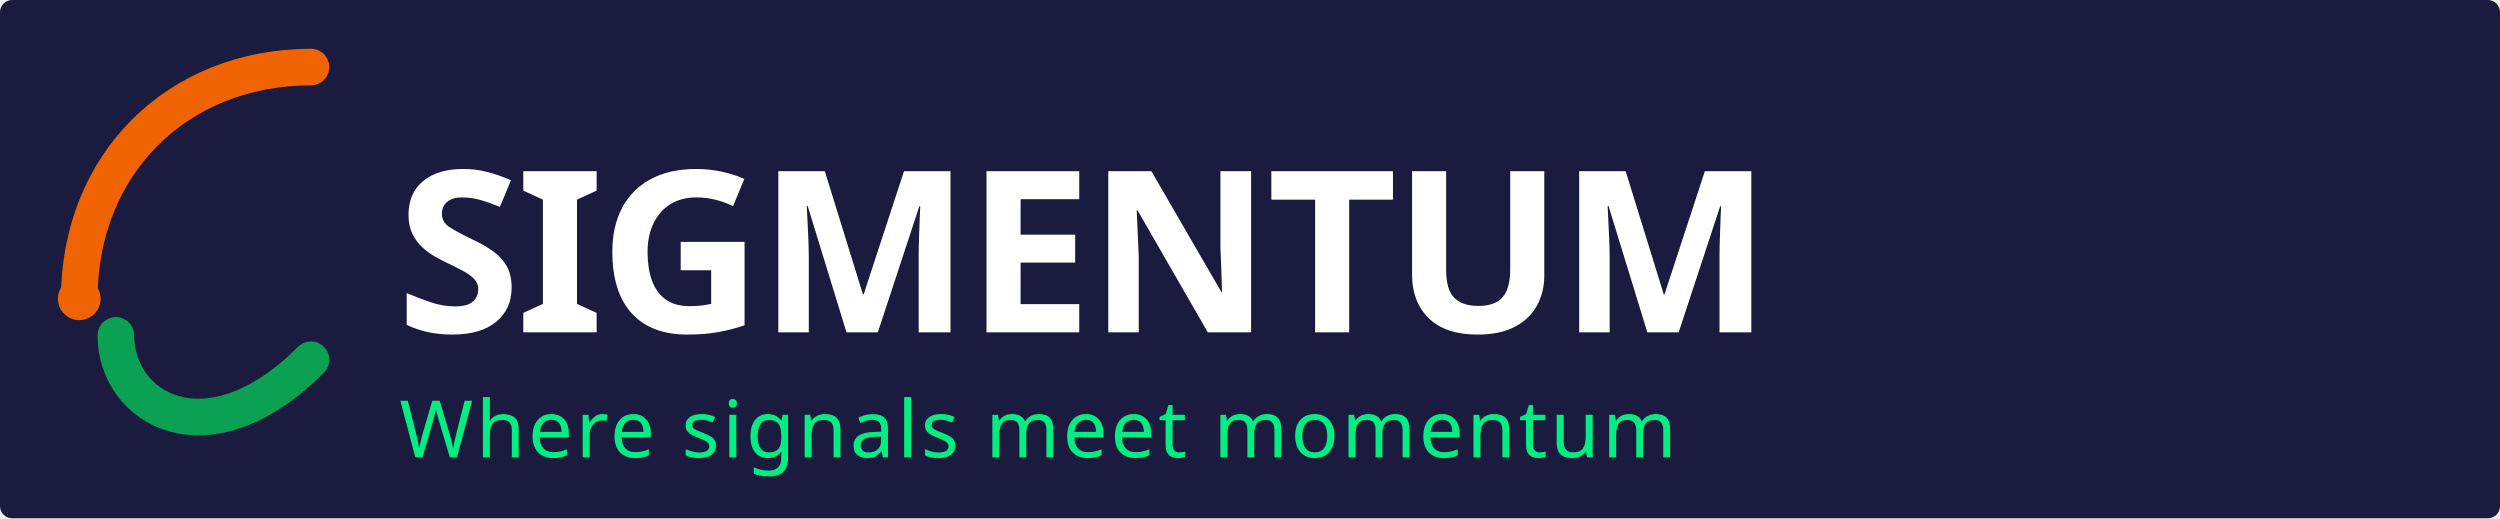
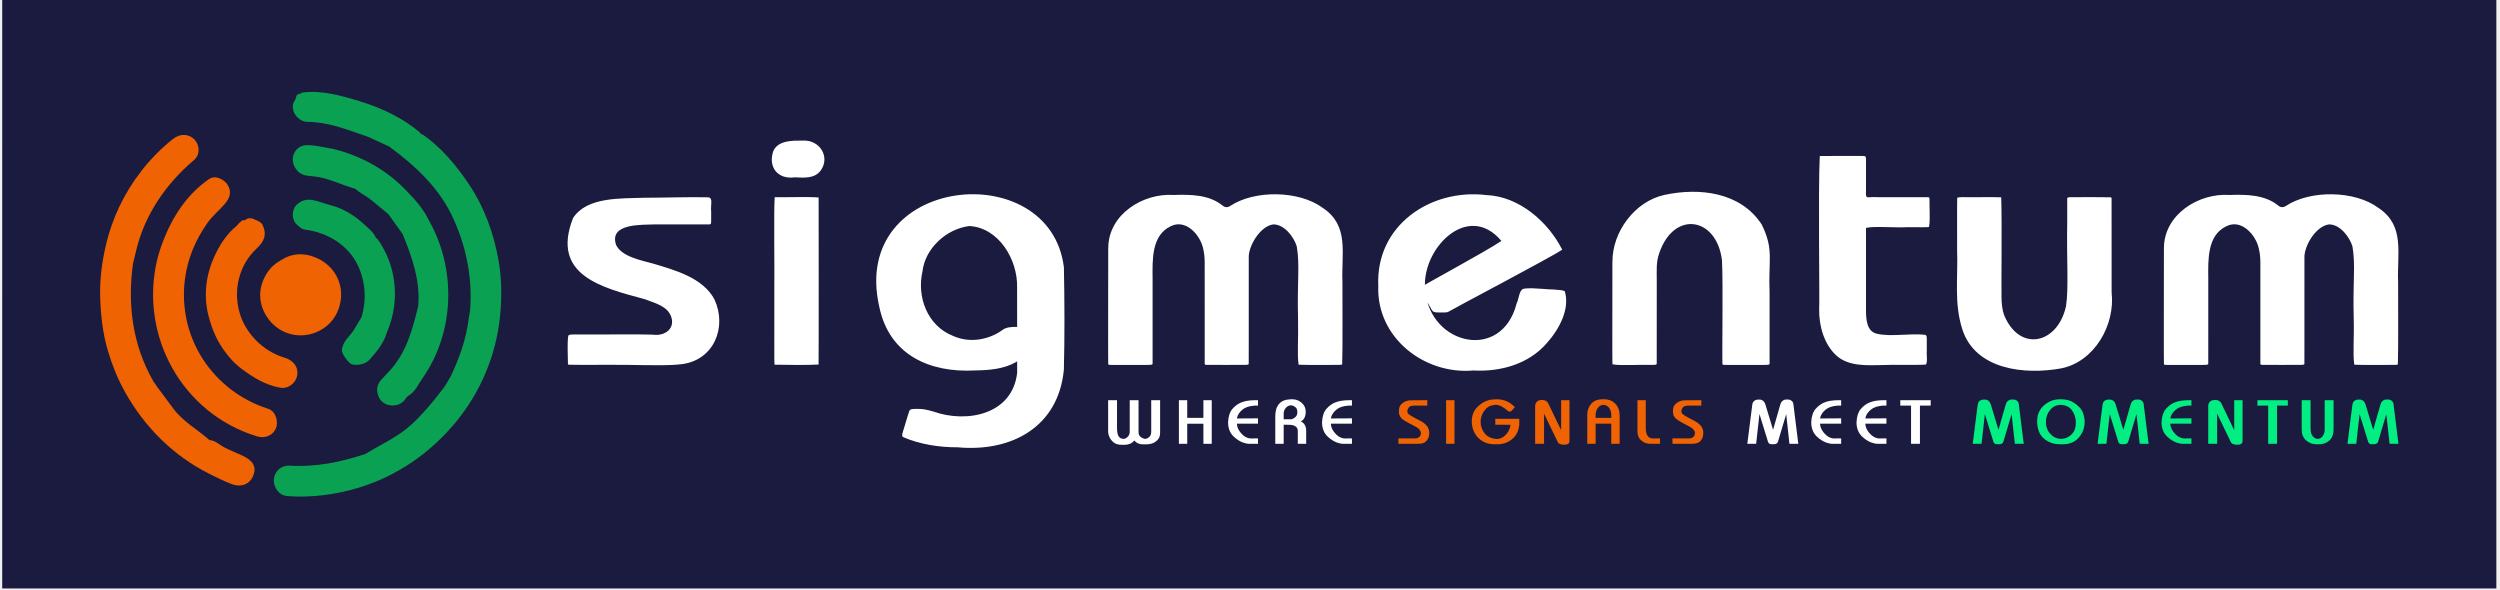
- <svg xmlns="http://www.w3.org/2000/svg" viewBox="0 0 1640 340" role="img" aria-label="Sigmentum — Where signals meet momentum">
-   <rect width="1640" height="340" fill="#1A1B3E" rx="8" />
-   <path d="M 52 196 C 52 108 116 44 204 44" stroke="#F06303" stroke-width="24" stroke-linecap="round" fill="none" />
-   <path d="M 76 220 C 76 268 136 304 204 236" stroke="#0AA152" stroke-width="24" stroke-linecap="round" fill="none" />
-   <circle cx="52" cy="196" r="14" fill="#F06303" />
-   <text x="260" y="218" font-family="'Space Grotesk',ui-sans-serif,system-ui,sans-serif" font-weight="700" font-size="148" fill="#FFFFFF" letter-spacing="-3">SIGMENTUM</text>
-   <text x="262" y="300" font-family="'Space Grotesk',ui-sans-serif,system-ui,sans-serif" font-weight="400" font-size="52" fill="#02EE82" letter-spacing="2">Where signals meet momentum</text>
+ <svg xmlns="http://www.w3.org/2000/svg" width="1704.01" height="402.05" aria-label="Sigmentum" viewBox="0 0 1704.01 402.05">
+   <defs>
+     <clipPath id="a">
+       <path d="M1.5 0h1700.02v401.1H1.5Zm0 0" />
+     </clipPath>
+   </defs>
+   <g clip-path="url(#a)">
+     <path fill="#1A1B3E" d="M1.5 401.1h1700.02V0H1.51Zm0 0" />
+   </g>
+   <path fill="#FFF" d="M445.66 228.16c6.74.84 14.27-3.39 12.04-11.62-2.36-7.93-11.07-9.83-18.33-12.65-29.33-7.87-63.95-16.32-48.83-55.16 9.33-14.77 32.97-13.33 48.5-13.94 13.4 0 30.42-.61 43.75-.3 3.46.51 1.4 4.92 1.95 9.86-.03 3.68.08 6.8-.1 7.8-.35 1.08-1.23.75-2.33.81h-35.9c-9.14.36-31.57-.84-26.45 14.03 3.72 8.05 17.84 10.62 24.88 12.59 15.19 4.53 34.1 9.62 42.11 24.44 8.73 18.89-.18 41.21-21.93 44.16-9.24 1.09-17.62.67-25.9.7-12.7-.47-45.51 0-51.53-.29-.26-.08-.4-.25-.48-.61.01-4.56-.63-15.08.3-19.32 1.01-.72 1.85-.66 3.34-.69 14.54.13 46.34-.25 54.59.13Zm82.67-93.75c7.82.13 22.48-.37 29.65.18.04 3.66.12 110.23-.04 113.88-8.31.46-22 .24-30.04.1-.28-.91-.04-24.75-.12-50.46.22-17.59-.44-52.22.24-63.66Zm-1.17-31.56c3.27-7.3 13.34-7.05 20.25-7.02 11.25-.57 18.59 11.01 12.07 20.28-4.22 5.83-11.5 5-17.91 4.77-11.38 1.53-18.07-6.93-14.6-17.58ZM636.1 280.48c23.02 8.2 54.06 2.04 57.2-26.42.03-15.86-.05-48.32-.04-58.15.48-18.92-12.43-40.7-32.54-41.86-15.69 1.98-30.14 15.2-31.96 30.93-3.99 17.63 3.51 37.06 20.55 43.84 10.94 5.12 24.07 3.16 33.79-3.77 2.4-2.08 6.88-2.39 10.36-2.2 3.48.25 1.42 4.85 1.96 10.27-.05 4.15.11 8.22-.1 10.19-.23 1.64-1.23 2.56-2.96 3.58-8.38 4.73-18.26 5.45-27.6 5.6-31.3 1.74-58.72-10.66-65.46-43.46-20.35-89.67 116.43-103.28 125.86-26.85.45 22.18.55 48.34-.02 69.76-3.69 39.2-35.8 56.31-72.44 52.94-12.62.05-25.78-2.04-36.93-6.88-1.57-.74-.64-2.65.59-6.8 1.23-3.97 2.62-8.87 3.35-10.85.52-1.67 2.22-1.65 5.2-1.65 4.18-.08 6.86.56 10.43 1.58Zm119.3-111.63c.18-22.64 23.55-37.4 44.68-35.96 11.63-.38 24.35-.26 33.65 7.56 1.63 1.1 3.11.96 4.72-.02 16.44-11.03 47.04-10.73 63.14 1.27 18.28 12.13 12.6 30.76 13.42 50.51-.06 15.39.23 44.17-.18 56.16-.26.36-2.04.34-4.59.34-7.45 0-18.73.14-25.1-.13-1.1-7.26-.04-17.33-.4-31.36-.65-26.22 1.35-36.34-.87-49.33-2-6.46-8.47-15.05-16.04-14.94-9.19 1.32-16.87 14.98-16.68 22.43v56.92c-.01 7.78 0 13.75-.02 15.57.08.78-.87.83-3.73.84-7.74.09-15.67-.06-23.74 0-1.75-.13-2.4.3-2.53-.87-.02-5.71 0-51.46-.01-65.8 0-4.41.11-7.94-1.05-12.65-2.02-9.4-12-20.52-22.29-15.09-12.92 6.22-12.28 22.82-12.17 35.46 0 17.59.02 53.02 0 58.06.07.83-.88.88-3.74.9-7.88.08-15.96-.07-24.15 0-1.31-.12-1.98.25-2.35-.55-.17-4.24.05-61.96 0-78.84Zm267.79-4.83c-23.23-27.32-55.37 6.77-51.67 34.23 3.2 36.83 51.96 48.43 62.2 8.67 1.7-3.55 1.55-8.35 4.33-9.99 4.17-.85 7.98-.3 12.57-.1 5.22.61 12.63.28 15.89 1.57 3.7 11.83-3.39 25.57-12.1 35.36-12.4 14.42-31.6 19.78-50.18 18.76-33.56 2.97-66.16-22.54-64.78-57.66-1.92-41.15 35.53-66.47 73.61-61.9 22.57.85 42.37 18.53 51.75 37.23-6.94 4.83-73.3 39.68-78.08 42.56-1.9.41-4.58.17-7.13.2-1.9-.07-2.83-.38-3.6-1.57-1.5-2.46-5.45-9.7-7.21-12.83-.59-1.3-1.32-1.78-.67-2.55 3.05-2.25 44.35-24.4 55.21-31.77Zm75.85 14.34c-.1-20.22 15.16-41.1 35.42-45.5 23.68-5.12 51.89-2.03 66.32 20.14 8.52 17.24 4.4 24.04 5.37 46.74v45.8c-.19 2.83 1.12 3.25-3.74 3.18h-3.91c-6.3.04-15.71-.03-21.48 0-1.78-.15-2.6.38-2.99-.63-.33-7.92.5-54.96-.32-70.63-3.53-29.41-32.5-34.37-42.66-5.22-2.36 6.63-1.76 11.6-1.8 18.8-.02 17.85 0 51.87-.02 56.8.07.82-.87.87-3.73.88-7.9-.26-21.42.62-26.41-.4-.31-2.68.03-55.26-.07-69.46Zm141.67-72.02c8.77-.14 17.78 0 27.94-.05 3.34-.02 3.3-.17 3.22 4.48v19.14c-.34 6.73.66 3.9 7.81 4.48 11.1.02 31.17-.04 34.6.03.6.19.85.31.88 1.17-.18 5.36.62 13.86-.33 19.06-.85.47-7.16.1-14.97.21-8.03.43-23.1-.83-27.95.48-.1.78-.02 3.59-.04 7.72v48.9c.06 5.73.49 14.12 7.63 15.56 9.16 2.13 22.37-.42 32.53.65 1.22.28 1.27 1.16 1.27 3.01v7.14c-.3 3.51.72 7.97-.57 10.16-6.76.5-22.64-.07-30.03.36-10.33.16-22.48.98-30.84-6.34-8.68-7.81-12.06-20.56-11.9-31.54.41-6.05-.77-80.06.4-104.58Zm123.33 28.19c.58 17.18 0 61.33.2 68.3.02 3.7.44 8.14 1.72 11.82 10.57 25.8 36.55 19.84 42.22-5.87 1.97-12.64.34-32.06.85-57.13V135.3c-.06-.84.88-.89 3.74-.9 7.46-.05 20.98-.04 25.82.07.29.11.62.22.67.58.01 10.99.05 60.76.03 64.26 2.55 22.11-11.67 47.34-34.52 51.8-24.56 4.45-58.25 1.06-67.21-26.55-5.78-17.95-2.91-34.87-3.58-54.3.07-14.74-.12-26.29.06-35.22.3-1.08 5.9-.5 7.6-.64 5.74.07 16.43-.12 22.2.07Zm110.91 34.32c.2-22.64 23.56-37.4 44.69-35.96 11.63-.38 24.35-.26 33.65 7.56 1.62 1.1 3.11.96 4.72-.02 16.45-11.03 47.03-10.73 63.14 1.27 18.28 12.13 12.6 30.76 13.42 50.51-.06 15.39.23 44.17-.18 56.16-.26.36-2.04.34-4.6.34-7.44 0-18.72.14-25.09-.13-1.1-7.26-.04-17.33-.4-31.36-.66-26.22 1.35-36.34-.87-49.33-2-6.46-8.47-15.05-16.04-14.94-9.19 1.32-16.87 14.98-16.68 22.43l-.01 56.92c0 7.78.01 13.75-.01 15.57.07.78-.87.83-3.73.84-7.75.09-15.67-.06-23.74 0-1.75-.13-2.4.3-2.54-.87v-65.8c0-4.41.11-7.94-1.06-12.65-2.01-9.39-12-20.52-22.28-15.09-12.92 6.21-12.28 22.82-12.17 35.46 0 17.59.01 53.02-.01 58.06.07.83-.87.88-3.73.9-7.88.08-15.96-.07-24.15 0-1.32-.12-1.98.25-2.35-.55-.17-4.24.05-61.96 0-78.84ZM761.37 272.77v19.03q0 1.83.25 3.18.26 1.35.77 2.33.46.8 1.29 1.27.82.46 2.1.6.68-.09 1.22-.3.56-.21.98-.55.6-.47.97-.93.39-.46.64-1.02l.09-.25.14-.47.07-.25q.08-.23.1-.45l.03-.4v-21.79h6.01v21.7q0 .98.24 1.67.22.7.7 1.22.45.5 1.01.84a7 7 0 0 0 1.74.76l.28.1.31.07h.13q.04.05.09.05.2 0 .4-.07l.4-.1q.6-.18 1.17-.53.57-.37 1.12-.91.51-.56.78-1.38.28-.83.28-1.97v-21.45h6.06v22.04q0 1.7-.44 2.94-.45 1.25-1.34 2.15t-1.87 1.5a9 9 0 0 1-2.07.96l-.43.08-.42.08-.47.09-.42.09a6 6 0 0 1-1.57.12h-.21l-.17.04h-2.08q-1.18 0-2.14-.19a6 6 0 0 1-1.67-.57q-.77-.42-1.33-.89-.58-.46-.96-.98a9 9 0 0 1-1.61 1.53l-.68.4a5 5 0 0 1-.68.32l-1.4.43-.71.13-.68.08h-.34q-.18 0-.34.04h-2.37a10 10 0 0 1-3.18-.46 7 7 0 0 1-2.42-1.4q-1.06-.98-1.78-2.04a9 9 0 0 1-1.1-2.24q-.18-.39-.26-.79-.07-.4-.17-.82l-.08-.77a7 7 0 0 1-.04-.76v-21.11Zm42.17 0h5.68v12.04h11.02v-12.04h5.68v29.71h-5.68V288.8h-11.02v13.7h-5.68Zm34.4 9.79q.73-2.29 2.05-3.81 1.35-1.54 2.78-2.6 1.41-1.09 2.99-1.73 1.1-.45 2.12-.74 1-.27 1.99-.45l1.78-.23q.8-.1 1.44-.14l2.67-.09h1.7v3.69h-2.34q-2.71.21-4.76.87a10 10 0 0 0-3.5 1.88q-1.45 1.2-2.33 2.48a9 9 0 0 0-1.34 2.93l-.02.19-.06.23q-.03.11-.02.19l12.67-.08h1.7v3.64h-14.37a8 8 0 0 0 .2 1.74l.3.87.34.9q.6 1.24 1.5 2.38.93 1.15 2.1 2.16a9 9 0 0 0 2.4 1.45q1.26.5 2.65.59l3.18-.08h1.7v3.68h-6.53l-.77-.1q-.38-.07-.71-.11-2.34-.46-4.48-1.65a20 20 0 0 1-4.04-3.01 12 12 0 0 1-2.91-4.28 15 15 0 0 1-.95-5.43v-.08q.12-2.97.87-5.26m31.3 1.23q0-2.71.61-4.81a10 10 0 0 1 1.89-3.58 8 8 0 0 1 3.12-2.3q1.87-.8 4.38-.92l1.7-.04q1.81.04 3.4.63 1.6.6 2.91 1.82 1.35 1.2 2.04 2.65.67 1.46.67 3.12v.46a9 9 0 0 1-.8 3.86 5 5 0 0 1-2.54 2.54q.84.39 1.52.96t1.19 1.42a7.5 7.5 0 0 1 .97 3.64v9.24h-5.72v-8.69q0-1.06-.4-1.86a3.4 3.4 0 0 0-1.17-1.32 7 7 0 0 0-1.82-.78 9 9 0 0 0-2.25-.28l-4.02-.08v-3.69h5.04v.04q.75-.12 1.48-.48t1.4-.96q.72-.6 1.08-1.48.37-.9.37-2.03 0-1.1-.33-1.93-.3-.83-.95-1.34a5.6 5.6 0 0 0-3.11-1.34l-.15-.01a5 5 0 0 0-1.46.36q-.66.27-1.13.7a6 6 0 0 0-1.95 2.97q-.07.29-.17.59a11 11 0 0 0-.08 1.01v20.6h-5.72Zm32.74-1.23q.74-2.29 2.06-3.81 1.35-1.54 2.77-2.6 1.42-1.09 3-1.73 1.1-.45 2.1-.74 1.03-.27 2-.45l1.78-.23a22 22 0 0 1 1.44-.14l2.67-.09h1.7v3.69h-2.33q-2.72.21-4.77.87a10 10 0 0 0-3.5 1.88q-1.44 1.2-2.33 2.48a9 9 0 0 0-1.34 2.93l-.02.19a2 2 0 0 0-.08.42l12.67-.08h1.7v3.64h-14.37q0 .47.04.87.05.4.17.87.13.42.3.87l.34.9q.6 1.24 1.5 2.38.9 1.15 2.1 2.16a9 9 0 0 0 2.4 1.45q1.25.5 2.64.59l3.18-.08h1.7v3.68h-6.53l-.76-.1q-.39-.07-.72-.11-2.34-.46-4.47-1.65a20 20 0 0 1-4.05-3.01 12 12 0 0 1-2.9-4.28 15 15 0 0 1-.96-5.43v-.08q.13-2.97.87-5.26" />
+   <path fill="#F06303" d="M963.84 298.8q.97.08 1.78-.11.8-.2 1.4-.57.6-.39.97-1.02.39-.63.51-1.53 0-.75-.25-1.44a5 5 0 0 0-.77-1.31 6 6 0 0 0-1.27-1.19q-.76-.55-1.73-1.06-.18-.07-.34-.17l-.34-.17q-.18-.07-.34-.17l-.34-.17-.08-.04-.1-.08a44 44 0 0 1-6.53-3.69 6.3 6.3 0 0 1-2.92-5.43l.01-.5q0-1.57.44-2.8.45-1.23 1.38-2.04a10 10 0 0 1 1.95-1.4 8 8 0 0 1 3-.95l.22-.06q.1 0 .17-.02l.17-.02 10.34-.09h1.7v3.69h-9.67q-.9.09-1.59.34a3.7 3.7 0 0 0-2.3 2.97l-.05.16v.21q0 .43.06.77.07.34.24.68.17.3.42.55.26.25.56.42a33 33 0 0 0 3.6 2.2l1.6.83 1.53.79.4.23.37.2q.08.03.19.1l.23.1q.08.09.2.13l.18.08.28.2.31.19.64.38q.76.5 1.46 1.18t1.34 1.53.97 1.9a8 8 0 0 1 .32 2.93q-.01.34-.06.68l-.09.7a6 6 0 0 1-.89 2.48q-.51.84-1.31 1.61-.81.75-2.1 1.12-1.29.36-3.12.36h-13.43v-3.68Zm21.83-26.03h5.72v29.71h-5.72Zm18.31 9.39a12 12 0 0 1 2.37-4.09 22 22 0 0 1 3.35-2.97 15 15 0 0 1 4.34-2.14l.75-.23.7-.17q.36-.09.7-.13a20 20 0 0 1 2.67-.25l1.7-.04q1.72.03 3.34.38a15 15 0 0 1 5.9 2.62q1.38 1.02 2.75 2.38l-2.67 2.92h-1.7a1 1 0 0 1-.32-.21 5 5 0 0 1-.65-.64l-.22-.16-.17-.18q-.75-.63-1.65-1.2-.9-.58-1.9-1.13a8.4 8.4 0 0 0-3.7-1.01q-2.24.12-3.96.84a8 8 0 0 0-2.94 2.08q-1.32 1.44-2.14 3.08a12 12 0 0 0-1.12 3.4l-.11.58q-.07.27-.07.57l-.04.57v.53q0 2.13.7 4.1a13 13 0 0 0 2.1 3.74 9 9 0 0 0 3.43 2.67q2.09.94 4.83 1.15a9 9 0 0 0 2.97-.64q1.35-.56 2.42-1.56a12 12 0 0 0 3.58-5.62q.1-.32.15-.61a3 3 0 0 0 .08-.64 2 2 0 0 0 .09-.6l-10.34-.08v-4.02h16.35v3.68a16 16 0 0 1-1.48 5.87 13 13 0 0 1-3.39 4.3 15.6 15.6 0 0 1-10.13 3.52h-1.7q-3.39 0-6.18-1.04a14 14 0 0 1-4.96-3.2 14.5 14.5 0 0 1-3.3-4.9 17 17 0 0 1-1.24-6.12v-.08q0-2.97.8-5.32m42.39-5.36q0-.94.3-1.7.3-.75.85-1.31.6-.5 1.25-.79.66-.28 1.38-.31l1.7-.05q.54.05 1.05.2a4 4 0 0 1 1.86 1.25q.38.45.68 1.1l8.65 18.05v-20.47h5.68v27.72q0 .72-.21 1.23t-.64.76q-.42.3-.91.45-.48.15-1.04.15h-1.95l-.2-.04a4 4 0 0 1-.96-.2q-.45-.14-.91-.36a2 2 0 0 1-.73-.48q-.3-.32-.46-.75l-9.32-19.28v20.51h-6.07Zm35.52 5.97q0-2.2.66-4.07.66-1.86 1.97-3.43a9 9 0 0 1 3.2-2.3q1.84-.8 4.22-.8l1.7-.04q2.24.04 4.1.81a9 9 0 0 1 3.3 2.29 10 10 0 0 1 2.21 3.56q.72 2.03.72 4.62v19.07h-5.72v-13.69h-11.02v-3.98h11.02v-.22q0-.08.05-.12v-.68q0-2-.4-3.48a6.5 6.5 0 0 0-1.22-2.45q-.68-.85-1.6-1.34a6 6 0 0 0-2.04-.61q-1.02.08-1.8.4-.79.31-1.34.87a6.7 6.7 0 0 0-2.03 3.6l-.17.76a21 21 0 0 0-.09 1.32v19.62h-5.72Zm39.89-10v19.37q0 1.49.3 2.67.3 1.2.84 2.16.46.8 1.36 1.3.88.49 2.16.6l3.35-.07h1.7v3.68h-6.37a16 16 0 0 1-1.73-.08 13 13 0 0 1-1.95-.5 8 8 0 0 1-1.93-1.05q-.91-.66-1.76-1.59a6 6 0 0 1-1.23-2.27q-.42-1.33-.42-3.11v-21.11Zm28.86 26.03q.97.08 1.78-.11.8-.2 1.4-.57.6-.39.98-1.02t.5-1.53a4 4 0 0 0-1.02-2.75 6 6 0 0 0-1.27-1.19q-.76-.55-1.73-1.06-.18-.07-.34-.17l-.34-.17q-.18-.07-.34-.17l-.34-.17-.09-.04-.08-.08a45 45 0 0 1-6.53-3.69 7 7 0 0 1-2.18-2.37q-.75-1.35-.74-3.06v-.5q0-1.57.44-2.8.45-1.23 1.38-2.04a10 10 0 0 1 1.95-1.4 8 8 0 0 1 3.01-.95l.21-.06q.09 0 .17-.02t.17-.02l10.34-.09h1.7v3.69H1150q-.9.09-1.6.34-.69.25-1.2.76a3.8 3.8 0 0 0-1.1 2.2l-.05.17v.21q0 .43.07.77.05.34.23.68.16.3.42.55t.55.42a33 33 0 0 0 3.6 2.2l1.62.83 1.52.79.4.23.36.2q.1.03.2.1l.23.1q.08.09.2.13l.18.08.28.2.31.19a6 6 0 0 0 .64.38 11 11 0 0 1 2.8 2.7q.63.85.97 1.92a8 8 0 0 1 .32 2.92l-.06.68-.09.7-.12.7a7 7 0 0 1-2.08 3.39q-.81.75-2.1 1.12-1.29.36-3.12.36h-13.43v-3.68Zm0 0" />
+   <path fill="#FFF" d="M1194.33 276.12q.08-.85.36-1.55t.83-1.16a4 4 0 0 1 2.33-1.02l1.7-.04h.2a4.2 4.2 0 0 1 3 2.03 7 7 0 0 1 .6 1.48l5.18 17.09 4.83-16.83q.2-.85.55-1.55.34-.7.85-1.12.51-.47 1.01-.74.51-.29 1.07-.32l.2-.09h1.87q.64.05 1.21.26t1.08.68q.51.42.83 1 .3.56.36 1.29l3.34 26.95h-6.05l-2.2-20.21-5.43 18.22q-.13.6-.39 1.04a2 2 0 0 1-.63.7 3 3 0 0 1-1.57.55h-1.87q-.42 0-.82-.1a5 5 0 0 1-.79-.28 2 2 0 0 1-.6-.62 3 3 0 0 1-.37-.87l-5.76-18.73-2.25 20.3h-6.02Zm41.09 6.44q.74-2.29 2.06-3.81 1.35-1.54 2.77-2.6 1.43-1.09 3-1.73 1.09-.45 2.1-.74 1.03-.27 2-.45l1.78-.23q.81-.1 1.44-.14l2.67-.09h1.7v3.69h-2.33q-2.7.21-4.77.87a10 10 0 0 0-3.5 1.88q-1.43 1.2-2.33 2.48a9 9 0 0 0-1.33 2.93q-.03.1-.02.19-.05.12-.07.23l-.02.19 12.67-.08h1.7v3.64h-14.37q0 .47.04.87.05.4.17.87.13.42.3.87l.34.9q.6 1.24 1.5 2.38.91 1.15 2.1 2.16a9 9 0 0 0 2.4 1.45q1.24.5 2.65.59l3.17-.08h1.7v3.68h-6.53l-.76-.1q-.39-.07-.72-.11-2.34-.46-4.47-1.65a20 20 0 0 1-4.05-3.01 12 12 0 0 1-2.9-4.28 15 15 0 0 1-.96-5.43v-.08q.13-2.97.87-5.26m30.86 0q.74-2.29 2.05-3.81 1.35-1.54 2.78-2.6 1.41-1.09 2.99-1.73 1.1-.45 2.11-.74 1.02-.27 2-.45l1.78-.23q.81-.1 1.44-.14l2.67-.09h1.7v3.69h-2.34q-2.71.21-4.76.87a10 10 0 0 0-3.5 1.88q-1.44 1.2-2.33 2.48a9 9 0 0 0-1.44 3.54l12.67-.08h1.7v3.64h-14.37q0 .47.04.87t.17.87q.12.42.3.87l.33.9q.6 1.24 1.51 2.38.9 1.15 2.1 2.16 1.14.94 2.4 1.45 1.24.5 2.64.59l3.18-.08h1.7v3.68h-6.53l-.77-.1q-.38-.07-.71-.11-2.34-.46-4.48-1.65a20 20 0 0 1-4.04-3.01 12 12 0 0 1-2.9-4.28 15 15 0 0 1-.96-5.43v-.08q.12-2.97.87-5.26m28.97-9.79h20.72v3.69h-7.33v26.02h-6.06v-26.02h-7.33Zm0 0" />
+   <path fill="#02EE82" d="M1347.97 276.12a6 6 0 0 1 .37-1.55q.27-.7.82-1.16a4 4 0 0 1 2.33-1.02l1.7-.04h.2a4.2 4.2 0 0 1 3 2.03q.35.64.61 1.48l5.17 17.09 4.83-16.83q.21-.85.55-1.55t.85-1.12q.51-.47 1.02-.74.51-.29 1.06-.32l.21-.09h1.86q.64.05 1.22.26.56.21 1.08.68.5.42.82 1 .32.56.36 1.29l3.35 26.95h-6.06l-2.2-20.21-5.43 18.22q-.12.6-.38 1.04a2 2 0 0 1-.64.7 3 3 0 0 1-1.56.55h-1.87q-.42 0-.83-.1a5 5 0 0 1-.78-.28 2 2 0 0 1-.61-.62 3 3 0 0 1-.37-.87l-5.76-18.73-2.25 20.3h-6.02Zm46.58 11.06v.68a11 11 0 0 0 3.06 7.97q1.4 1.57 3.18 2.4 1.77.81 3.9.95.33 0 .65-.05l.62-.08q.6-.1 1.2-.23.62-.16 1.25-.4 1.23-.48 2.34-1.28t2.12-2a8 8 0 0 0 1.52-3.02q.5-1.8.5-4.22 0-2.25-.65-4.32t-2.01-3.94a8 8 0 0 0-3.18-2.68 12 12 0 0 0-4.62-1.05q-2.2.12-3.98 1a8.5 8.5 0 0 0-3.06 2.52 12 12 0 0 0-2.84 7.8Zm-4.91-6.02a12.5 12.5 0 0 1 3.3-4.62 18 18 0 0 1 4.62-3.07q2.43-1.08 5.05-1.25h.12l.13-.04h.21l1.7-.04.12.04h.34a16 16 0 0 1 3.5.38q.62.12 1.25.3 2 .58 3.82 1.78 1.81 1.18 3.52 2.92 1.7 1.74 2.58 4.24.9 2.5 1.02 5.76a16 16 0 0 1-4.03 10.68 12 12 0 0 1-4.73 3.46 16 16 0 0 1-6.25 1.12h-1.7q-3.26 0-6.03-.97a16 16 0 0 1-5.07-2.93 12.4 12.4 0 0 1-3.43-4.91 19 19 0 0 1-1.14-6.79v-.08q0-3.3 1.1-5.98m43.44-5.04q.09-.85.36-1.55t.83-1.16a4 4 0 0 1 2.33-1.02l1.7-.04h.2a4.2 4.2 0 0 1 3 2.03q.35.64.6 1.48l5.18 17.09 4.83-16.83q.21-.85.55-1.55t.85-1.12q.51-.47 1.02-.74.51-.29 1.06-.32l.21-.09h1.86q.64.05 1.21.26.58.21 1.08.68.51.42.83 1 .32.56.36 1.29l3.35 26.95h-6.06l-2.2-20.21-5.43 18.22q-.13.6-.38 1.04a2 2 0 0 1-.64.7 3 3 0 0 1-1.57.55h-1.86q-.42 0-.83-.1a5 5 0 0 1-.78-.28 2 2 0 0 1-.62-.62 3 3 0 0 1-.36-.87l-5.76-18.73-2.25 20.3h-6.02Zm41.1 6.44q.74-2.29 2.05-3.81 1.35-1.54 2.78-2.6 1.41-1.09 2.99-1.73 1.1-.45 2.11-.74 1.02-.27 2-.45l1.78-.23q.8-.1 1.44-.14l2.67-.09h1.7v3.69h-2.34q-2.7.21-4.77.87a10 10 0 0 0-3.5 1.88q-1.43 1.2-2.32 2.48a9 9 0 0 0-1.34 2.93l-.02.19a1 1 0 0 0-.09.42l12.68-.08h1.7v3.64h-14.38q0 .47.05.87.03.4.17.87.12.42.3.87l.33.9q.6 1.24 1.5 2.38.92 1.15 2.1 2.16a9 9 0 0 0 2.4 1.45q1.25.5 2.65.59l3.18-.08h1.7v3.68h-6.53l-.77-.1q-.38-.07-.72-.11-2.32-.46-4.47-1.65a20 20 0 0 1-4.05-3.01 12 12 0 0 1-2.9-4.28 15 15 0 0 1-.96-5.43v-.08q.14-2.97.88-5.26m30.96-5.76q0-.94.3-1.7.28-.75.84-1.31.6-.5 1.25-.79.66-.28 1.38-.31l1.7-.05q.54.05 1.05.2a4 4 0 0 1 1.87 1.25q.38.45.68 1.1l8.65 18.05v-20.47h5.67v27.72q0 .72-.21 1.23t-.64.76q-.42.3-.9.45-.5.15-1.05.15h-1.94l-.22-.04a4 4 0 0 1-.95-.2q-.45-.14-.9-.36a2 2 0 0 1-.73-.48q-.3-.32-.47-.75l-9.32-19.28v20.51h-6.06Zm33.52-4.03h20.73v3.69h-7.34v26.02H1546v-26.02h-7.34Zm36.24 0v19.03q0 2.08.42 3.5a5.2 5.2 0 0 0 4.46 3.88 5 5 0 0 0 1.84-.56q.78-.42 1.33-1.14a7 7 0 0 0 1.53-3.81v-.09l.04-.13v-20.68h6.06v19.71q0 2.7-.76 4.66a8 8 0 0 1-2.25 3.22 10 10 0 0 1-3.24 1.87q-1.76.6-3.75.59h-1.7q-1.98 0-3.75-.66a11 11 0 0 1-3.28-2 8.5 8.5 0 0 1-2.27-3.19q-.75-1.82-.74-4.07v-20.13Zm28.48 3.35q.09-.85.37-1.55.27-.7.82-1.16a4 4 0 0 1 2.33-1.02l1.7-.04h.2a4.2 4.2 0 0 1 3 2.03q.36.64.61 1.48l5.18 17.09 4.82-16.83q.22-.85.55-1.55.35-.7.85-1.12a5 5 0 0 1 1.02-.74q.51-.29 1.06-.32l.21-.09h1.87q.63.05 1.2.26.58.21 1.09.68.5.42.82 1 .32.56.37 1.29l3.34 26.95h-6.06l-2.2-20.21-5.43 18.22q-.11.6-.38 1.04a2 2 0 0 1-.63.7 3 3 0 0 1-1.57.55h-1.87q-.42 0-.83-.1a5 5 0 0 1-.78-.28 2 2 0 0 1-.61-.62 3 3 0 0 1-.36-.87l-5.77-18.73-2.25 20.3h-6.01Zm0 0" />
+   <path fill="#F06303" d="M182.76 278.62c-37.65-12.1-61.77-48.3-56.73-88.17 1.8-14.27 7.27-27.04 15.47-38.66 6.91-9.8 20.12-15.89 13.43-26.12-2.06-3.14-8.04-6.7-12.44-3.64-14.1 9.8-23.85 23.93-30.24 39.6-2.32 5.71-4.13 11-5.35 16.38-11.61 51.15 17.18 103.67 68.05 119.35 5.61 1.73 10.97-.31 13.21-5.63 1.5-3.58.36-11.26-5.4-13.11" />
+   <path fill="#F06303" d="M193.92 243.78c-15.01-4.45-26.65-16.97-30.54-30.37-4.72-16.25-.17-33.18 11.64-44.12 4.96-4.61 7.16-9.41 3.87-16.16-.52-1.06-2.15-2.25-3.68-2.83l-1.16-.43c-2.23-1.5-5.54-1.6-7.19.41a1.5 1.5 0 0 0-1.43-.14 14 14 0 0 0-4 3.7c-7.22 5.82-12.19 13.77-15.89 22.29-5.63 12.98-6.8 26.89-3.11 40.37 2.1 7.67 4.95 14.61 9.42 21.1 3.69 5.36 7.58 9.85 12.83 13.79 7.77 5.83 16.1 11.03 26.17 12.85 5.91 1.06 11.02-3.47 11.78-8.6.85-5.69-2.84-10.12-8.7-11.86" />
+   <path fill="#F06303" d="M217.8 176.77c-7.8-4.17-16.72-4.89-24.55-.41l-2.35 1.35c-6.24 3.57-10.24 8.99-12.44 16-4.26 13.55 4.02 28.06 16.43 32.97 13.64 5.39 28.86-1.13 34.67-13.22 6.71-13.97 1.7-29.51-11.75-36.7m-66.64 127.15c-2.84-1.8-5.15-3.81-8.4-3.93-8.04-7.17-17.91-12.5-24.5-21.33l-10.94-14.68-2.73-3.94c-14.07-24.38-17.94-52.18-13.91-80.51l2.24-9.25c5.8-23.97 20.11-44.92 39.27-61.16 4.49-3.8 3.85-10.32.39-13.94-3.93-4.1-9.76-4.33-14.72-.43a128 128 0 0 0-21.73 22.08 130 130 0 0 0-24.03 50.54c-2.61 11.37-4.15 22.91-3.83 34.64.34 12.7 1.71 25.2 5.34 37.4 2.89 9.7 6.72 19.05 11.6 27.8 13.26 23.8 32.98 43.53 57.45 55.75 4.88 2.43 9.83 4.97 15.6 7.13 6.01 2.26 12.13.01 14.41-6.04 4.66-12.36-11.67-13.9-21.5-20.13" />
+   <path fill="#0AA152" d="m265 253.36-4.65 4.93c-3.2 3.4-4.06 6.93-2.6 11.22a9.8 9.8 0 0 0 8.07 6.74c4.05.59 7.74-.8 10.15-3.78.46-.57 1.18-1.98 2.07-2.49 5.01-2.9 6.87-7.77 9.86-12.03 22.01-31.37 23.35-74.24 4.53-107.57-4.12-8.7-10.49-15.36-16.63-21.62-13.32-13.59-30.58-22.92-49.14-27.36l-1.55-.26c-4.85-.8-10.18-2.2-15.67-2.2-6.83-.03-10.7 5.87-9.7 11.5.45 2.57 1.16 3.68 2.58 5.5 2.75 3.49 6.52 3.88 10.77 4.21 10.31.8 19.46 5.92 29.16 8.56 3.22 3 7.25 4.72 10.5 7.39l11.95 9.83 9.78 13.68c6.29 15.5 12.1 31.62 10.6 49.01-4 16.08-8.02 31.96-20.07 44.74" />
+   <path fill="#0AA152" d="M339.84 177.73c-3.2-18.39-9.56-36.14-19.88-51.65-8.7-13.08-19.2-25.67-32.05-34.55-.65.25-1.43-.43-1.44-1.03-11.97-10.2-26.5-16.98-41.42-21.54-12.61-3.85-26.48-7.75-39.53-5.8-.21.82-1.15.8-1.56.79-2.14.36-2.15 2.66-2.69 4.02-2.09 2.45-2.2 6.07-.6 9.25 1.2 2.37 4.64 5.8 8.48 5.83 15.42.11 28.84 5.87 41.98 10.32l14.18 6.54c18.28 13.45 35.28 29.22 44.42 50.76 8.46 19.06 12.35 39.99 10.68 60.9l-1.6 10c-1.94 12.19-6.35 23.66-11.5 34.87-1.67 2.42-3.02 5.45-4.77 7.72l-1.97 2.58c-6.07 7.93-12.53 15.56-19.84 22.37-9.35 8.7-20.96 13.67-31.58 20.28-16.74 5.56-33.65 9.1-51.81 7.98a10.1 10.1 0 0 0-10.7 9.86c.03 5.4 3.43 10.51 9.62 10.94 16.4 1.14 32.35-1.06 47.44-5.53 26.85-7.94 50-24.05 67.7-45.8a134.6 134.6 0 0 0 29.32-70.26c1.4-12.93 1.33-26.14-.88-38.85" />
+   <path fill="#0AA152" d="M202.4 153.16c1.65 1.43 2.96 3.02 5.94 3.41 14.8 2 28.27 10.15 34.98 23.15 5.9 11.43 6.66 24.8 3.05 36.51l-5.08 8.5c-2.12 3.53-5.37 5.97-7.06 9.66-1.23 2.7-1.77 4.68-.16 7.45a23 23 0 0 0 2.8 4.04c1.33 1.46 2.2 2.66 5.1 2.76 3.78.14 7.48-.72 10.2-3.8 4.73-5.33 9.6-11.23 11.5-18.19q.26-.53.54-1.31c8.56-20.8 5.98-44.34-6.82-62.34-.34-.26-1.02-.65-1.2-1.05-1.76-3.91-5.25-6.45-8.35-9.33-6-5.6-13.62-10.4-21.63-12.5-10.84-2.87-16.73-6.98-23.82-.72-3.77 3.33-3.8 10.46.02 13.76" />
</svg>
